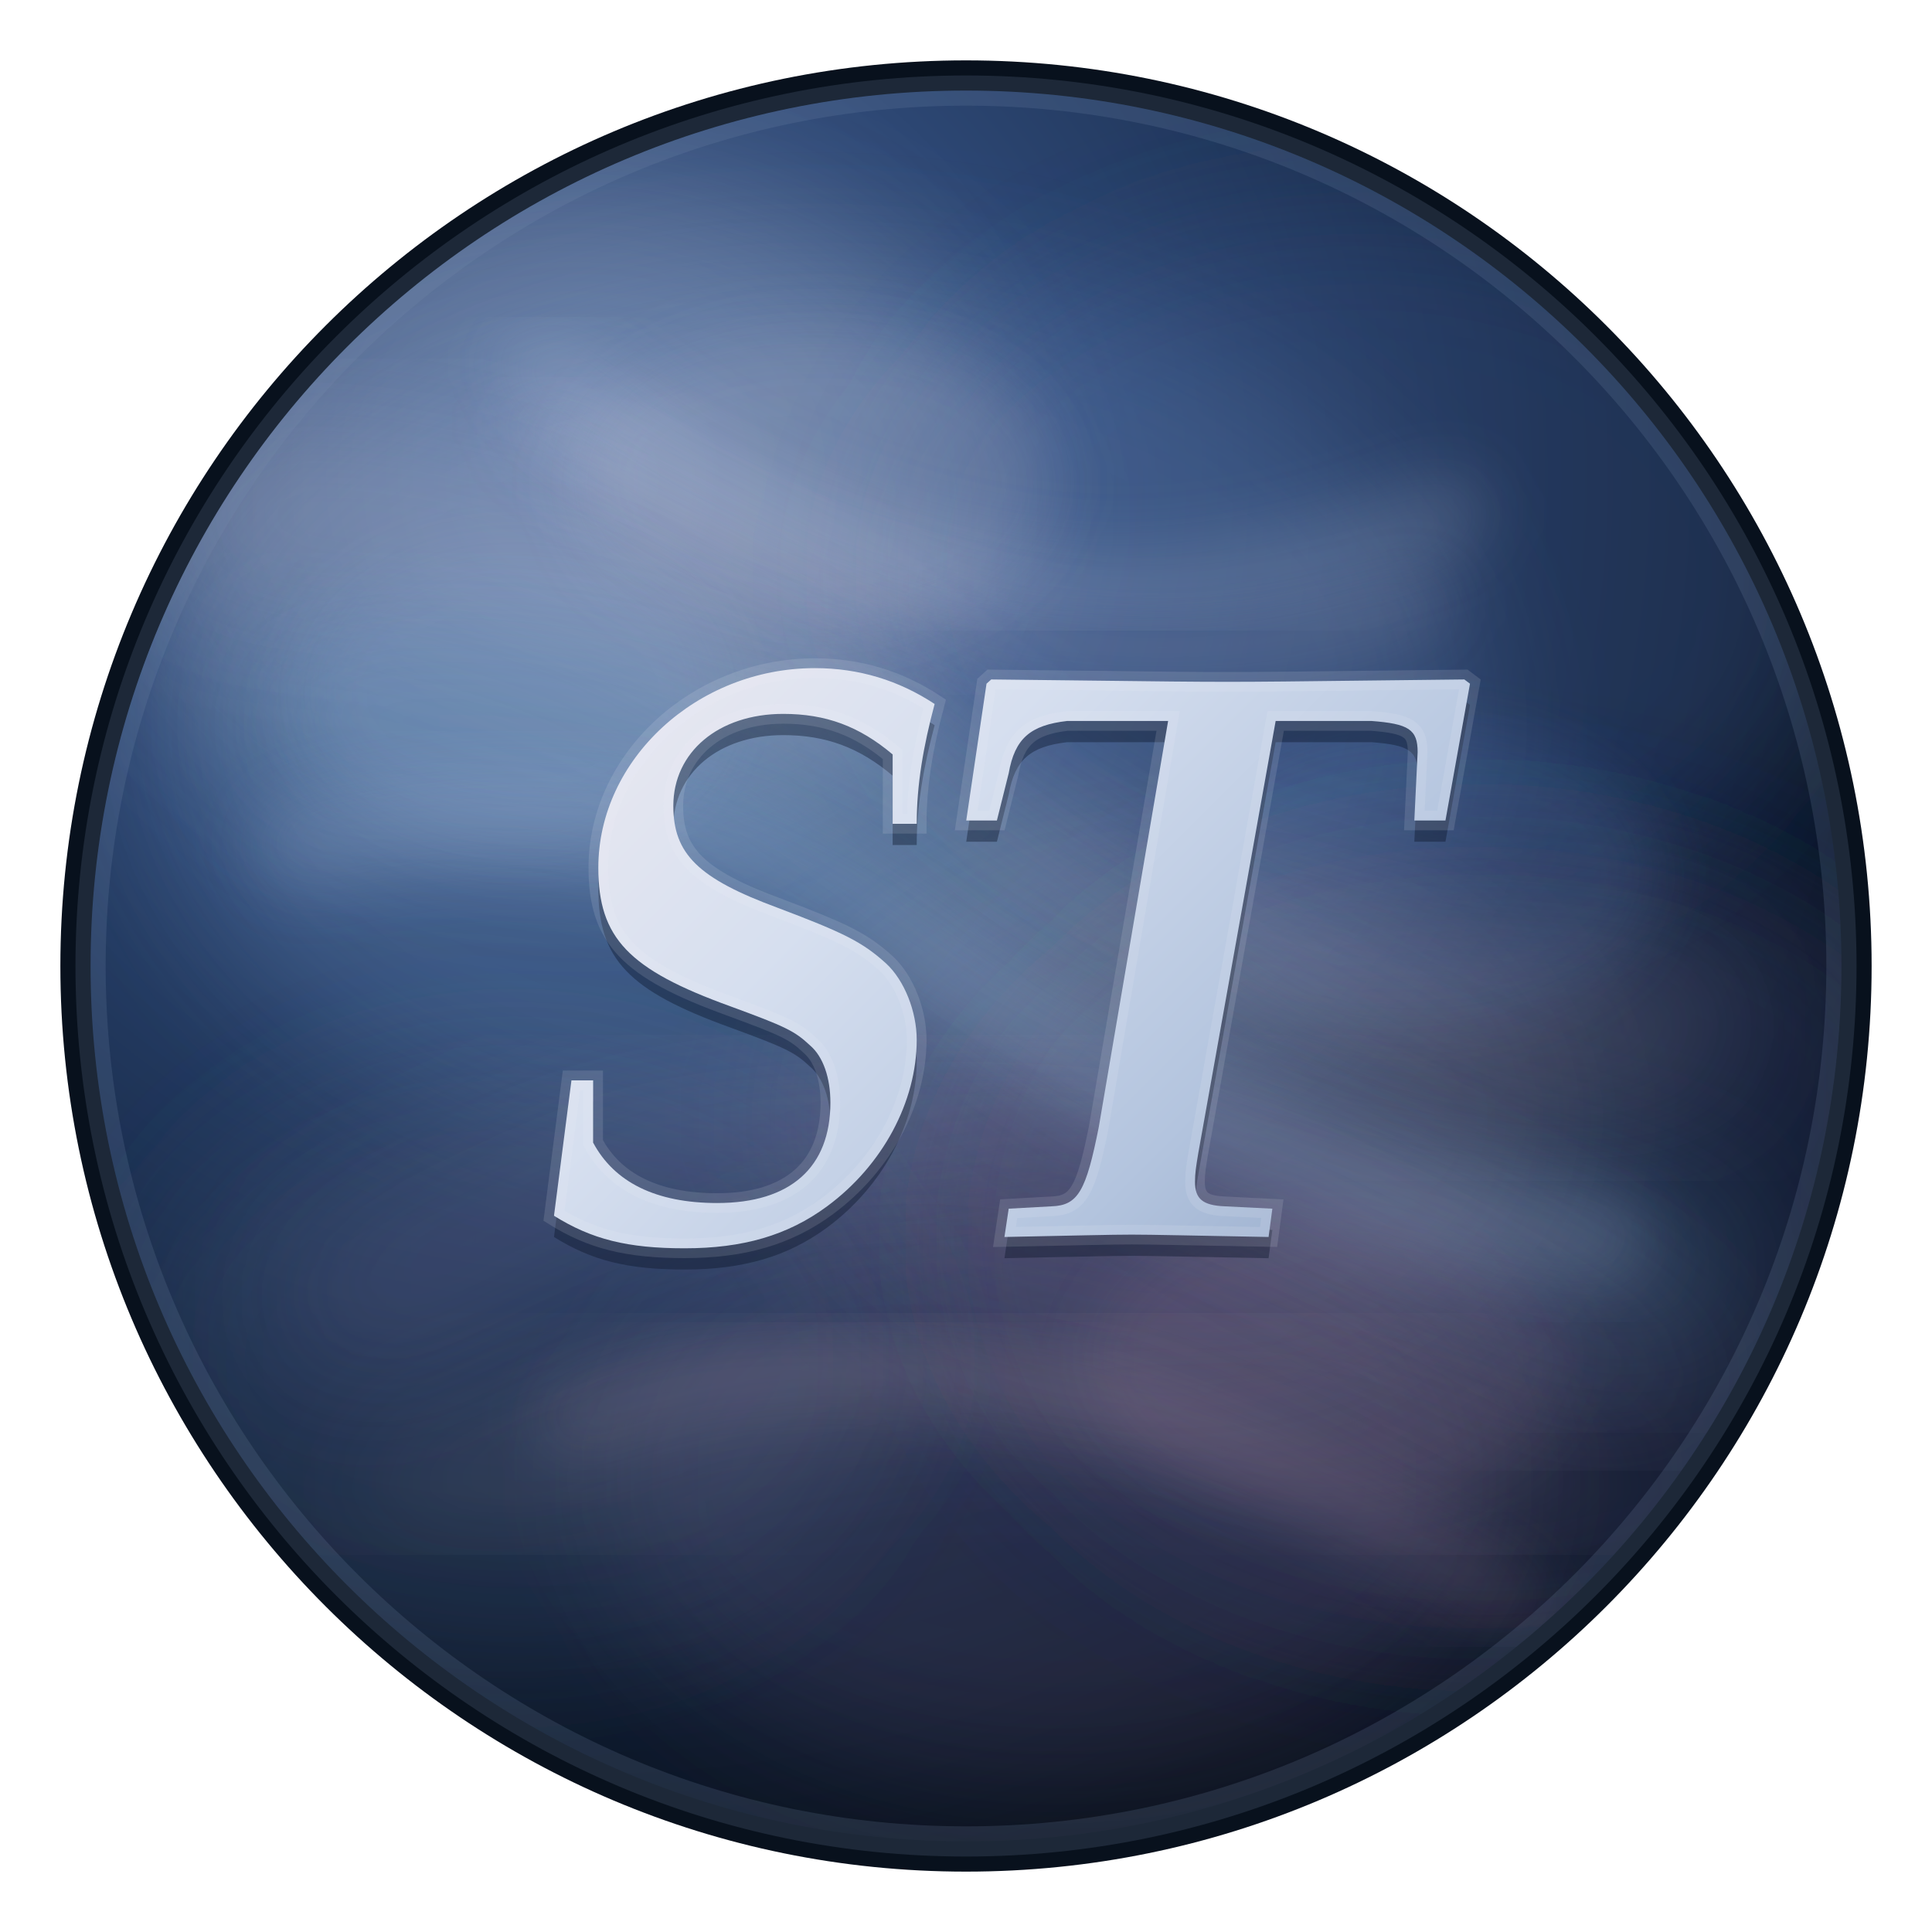
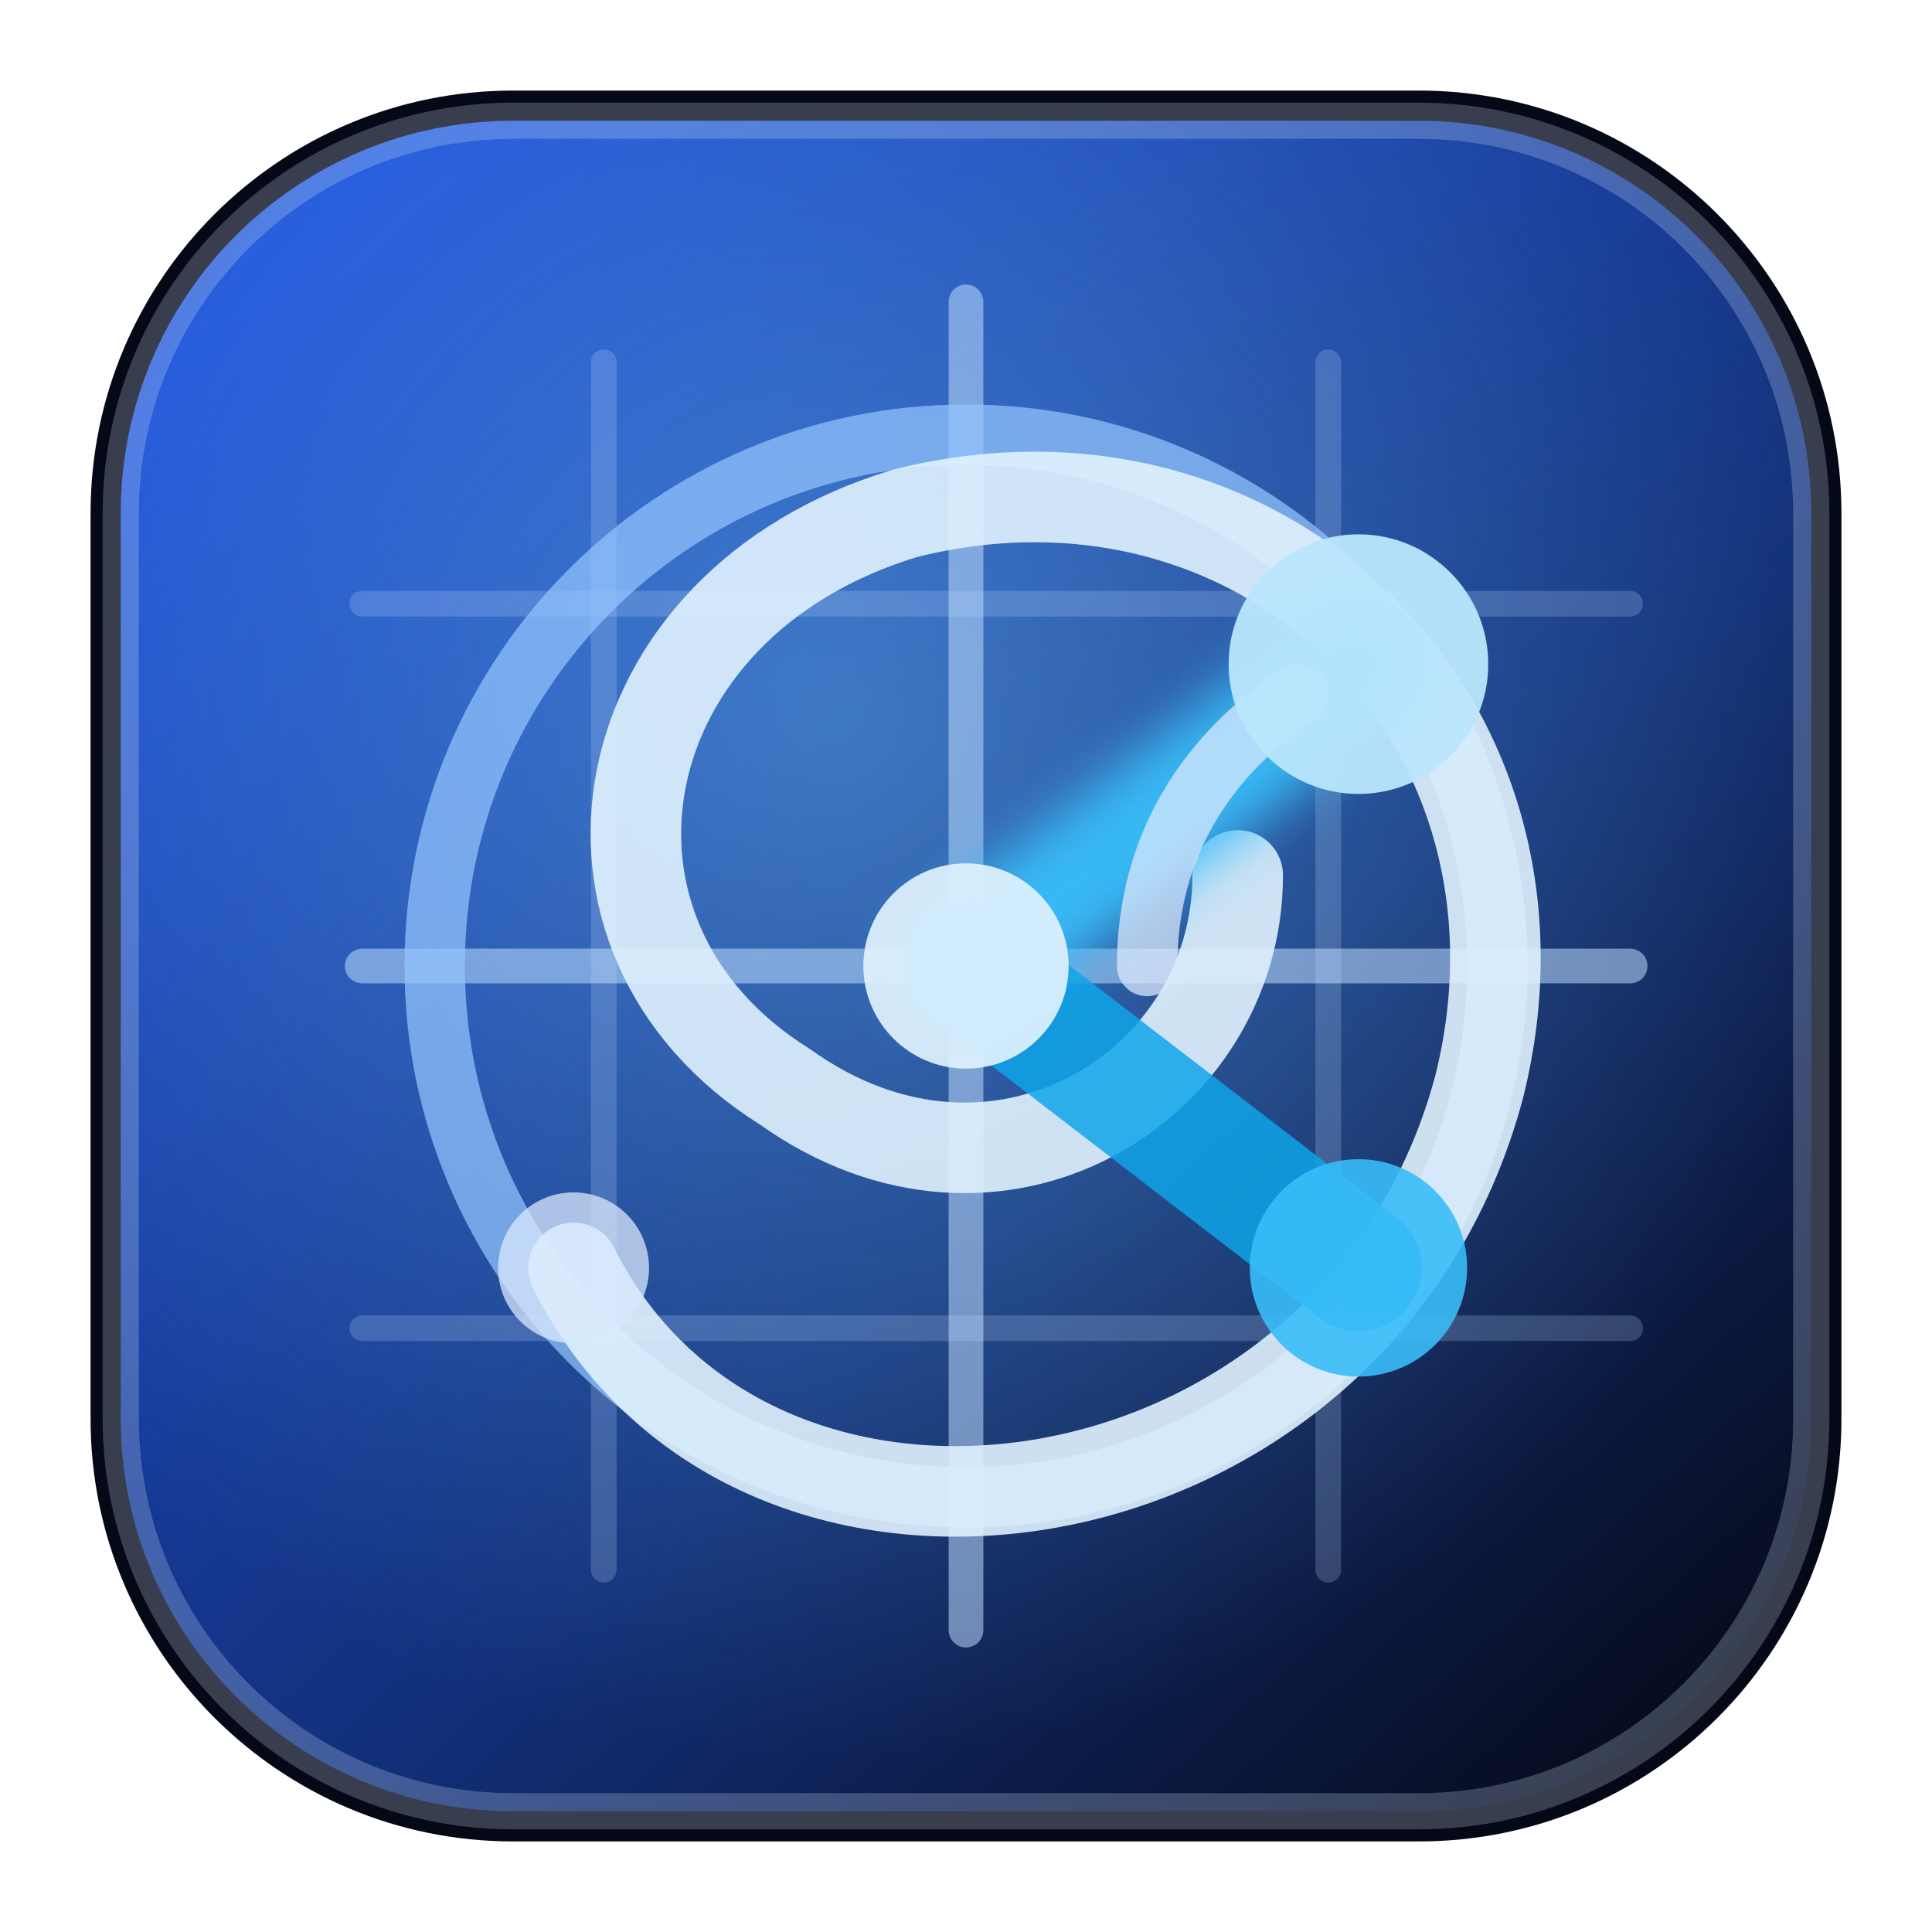
- <svg xmlns="http://www.w3.org/2000/svg" viewBox="0 0 64 64">
+ <svg xmlns="http://www.w3.org/2000/svg" viewBox="0 0 64 64" role="img" aria-label="Abstract complex-plane favicon">
  <defs>
-     <radialGradient id="base" cx="28%" cy="22%" r="82%">
-       <stop offset="0%" stop-color="#536f9c" />
-       <stop offset="34%" stop-color="#2c4672" />
-       <stop offset="68%" stop-color="#152744" />
-       <stop offset="100%" stop-color="#09111d" />
+     <clipPath id="round-square">
+       <rect x="4" y="4" width="56" height="56" rx="13" />
+     </clipPath>
+     <linearGradient id="field" x1="10" y1="8" x2="55" y2="58" gradientUnits="userSpaceOnUse">
+       <stop offset="0" stop-color="#1d4ed8" />
+       <stop offset="0.58" stop-color="#12307a" />
+       <stop offset="1" stop-color="#070b1d" />
+     </linearGradient>
+     <radialGradient id="focus" cx="42%" cy="35%" r="62%">
+       <stop offset="0" stop-color="#7dd3fc" stop-opacity="0.4" />
+       <stop offset="1" stop-color="#7dd3fc" stop-opacity="0" />
    </radialGradient>
-     <linearGradient id="monogram" x1="18" y1="18" x2="46" y2="46" gradientUnits="userSpaceOnUse">
-       <stop offset="0%" stop-color="#f2edf2" />
-       <stop offset="38%" stop-color="#d6dfef" />
-       <stop offset="72%" stop-color="#b3c4de" />
-       <stop offset="100%" stop-color="#8ea3c4" />
-     </linearGradient>
-     <filter id="wash" x="-30%" y="-30%" width="160%" height="160%">
-       <feGaussianBlur stdDeviation="2.2" />
+     <filter id="glow" x="-30%" y="-30%" width="160%" height="160%">
+       <feGaussianBlur stdDeviation="0.85" />
    </filter>
-     <filter id="soft" x="-20%" y="-20%" width="140%" height="140%">
-       <feGaussianBlur stdDeviation="1.05" />
-     </filter>
-     <clipPath id="clip">
-       <circle cx="32" cy="32" r="29" />
-     </clipPath>
  </defs>
-   <circle cx="32" cy="32" r="30" fill="#08111d" />
-   <circle cx="32" cy="32" r="29" fill="url(#base)" />
-   <g clip-path="url(#clip)">
-     <ellipse cx="19" cy="17" rx="15" ry="11" fill="#c7c3d5" fill-opacity="0.22" filter="url(#wash)" />
-     <ellipse cx="27" cy="24" rx="22" ry="15" fill="#789cc9" fill-opacity="0.24" filter="url(#wash)" />
-     <ellipse cx="45" cy="19" rx="16" ry="12" fill="#49639a" fill-opacity="0.27" filter="url(#wash)" />
-     <ellipse cx="49" cy="41" rx="18" ry="14" fill="#26355a" fill-opacity="0.37" filter="url(#wash)" />
-     <ellipse cx="35" cy="49" rx="15" ry="10" fill="#796998" fill-opacity="0.2" filter="url(#wash)" />
-     <ellipse cx="17" cy="45" rx="13" ry="10" fill="#4c6786" fill-opacity="0.2" filter="url(#wash)" />
-     <ellipse cx="39" cy="37" rx="13" ry="9" fill="#d2a7b0" fill-opacity="0.13" filter="url(#wash)" />
-     <ellipse cx="17" cy="23" rx="7" ry="5" fill="#8da8cf" fill-opacity="0.16" filter="url(#soft)" />
-     <ellipse cx="27" cy="16" rx="8" ry="5" fill="#d5c8d5" fill-opacity="0.14" filter="url(#soft)" />
-     <ellipse cx="47" cy="29" rx="8" ry="5" fill="#6e8fc3" fill-opacity="0.18" filter="url(#soft)" />
-     <ellipse cx="44" cy="45" rx="8" ry="5" fill="#ba94aa" fill-opacity="0.12" filter="url(#soft)" />
-     <path d="M8 17c9 0 15 3 21 8 6 5 14 9 26 9" fill="none" stroke="#d7cbd4" stroke-linecap="round" stroke-width="5.2" stroke-opacity="0.18" filter="url(#wash)" />
-     <path d="M11 24c9-1 15 2 21 6 8 6 14 10 23 12" fill="none" stroke="#7fb0d1" stroke-linecap="round" stroke-width="6.2" stroke-opacity="0.2" filter="url(#wash)" />
-     <path d="M10 28c8-2 15-1 21 4 7 5 14 8 22 9" fill="none" stroke="#a9bddc" stroke-linecap="round" stroke-width="3.2" stroke-opacity="0.2" filter="url(#soft)" />
-     <path d="M12 43c7-4 13-6 18-6 9 0 16 4 24 9" fill="none" stroke="#8a7daa" stroke-linecap="round" stroke-width="5.6" stroke-opacity="0.18" filter="url(#wash)" />
-     <path d="M14 50c7-3 13-5 18-5 8 0 14 2 20 5" fill="none" stroke="#d4b8b4" stroke-linecap="round" stroke-width="4" stroke-opacity="0.12" filter="url(#wash)" />
-     <path d="M18 14c4 3 8 5 12 6 6 2 11 2 17 0" fill="none" stroke="#d1c7d6" stroke-linecap="round" stroke-width="2.1" stroke-opacity="0.15" filter="url(#soft)" />
-     <path d="M19 47c5-2 10-2 15-1 6 1 11 4 16 7" fill="none" stroke="#c2a1b1" stroke-linecap="round" stroke-width="2.5" stroke-opacity="0.14" filter="url(#soft)" />
-     <path d="M18 12c5 4 10 6 15 7 5 1 10 0 15-2" fill="none" stroke="#ced5e9" stroke-linecap="round" stroke-width="2.5" stroke-opacity="0.16" filter="url(#soft)" />
+   <rect x="3" y="3" width="58" height="58" rx="14" fill="#050816" />
+   <rect x="4" y="4" width="56" height="56" rx="13" fill="url(#field)" />
+   <g clip-path="url(#round-square)">
+     <rect x="4" y="4" width="56" height="56" rx="13" fill="url(#focus)" />
+     <g fill="none" stroke="#bfdbfe" stroke-linecap="round">
+       <path d="M12 20 H54" stroke-width="0.85" opacity="0.22" />
+       <path d="M12 32 H54" stroke-width="1.15" opacity="0.54" />
+       <path d="M12 44 H54" stroke-width="0.85" opacity="0.22" />
+       <path d="M20 12 V52" stroke-width="0.85" opacity="0.22" />
+       <path d="M32 10 V54" stroke-width="1.15" opacity="0.54" />
+       <path d="M44 12 V52" stroke-width="0.85" opacity="0.22" />
+     </g>
+     <circle cx="32" cy="32" r="17.6" fill="none" stroke="#93c5fd" stroke-width="2" opacity="0.72" />
+     <path d="M19 42 C25 54 45 51 49 36 C52 24 42 14 30 17 C20 20 18 31 26 36 C33 41 41 36 41 29" fill="none" stroke="#e0f2fe" stroke-width="3" stroke-linecap="round" stroke-linejoin="round" opacity="0.9" />
+     <path d="M32 32 L45 22" fill="none" stroke="#38bdf8" stroke-width="4.2" stroke-linecap="round" opacity="0.95" filter="url(#glow)" />
+     <path d="M32 32 L45 42" fill="none" stroke="#0ea5e9" stroke-width="4.2" stroke-linecap="round" opacity="0.84" />
+     <path d="M38 32 C38 28 40 25 43 23" fill="none" stroke="#dbeafe" stroke-width="2" stroke-linecap="round" opacity="0.74" />
+     <circle cx="32" cy="32" r="3.4" fill="#e0f2fe" opacity="0.92" />
+     <circle cx="45" cy="22" r="4.3" fill="#bae6fd" opacity="0.95" />
+     <circle cx="45" cy="42" r="3.6" fill="#38bdf8" opacity="0.9" />
+     <circle cx="19" cy="42" r="2.5" fill="#dbeafe" opacity="0.74" />
  </g>
-   <text x="32" y="41.6" text-anchor="middle" font-family="'Palatino Linotype', 'Book Antiqua', Georgia, serif" font-size="27" font-style="italic" font-weight="700" letter-spacing="-1.5" fill="#0c1628" fill-opacity="0.4">
-     ST
-   </text>
-   <text x="32" y="40.9" text-anchor="middle" font-family="'Palatino Linotype', 'Book Antiqua', Georgia, serif" font-size="27" font-style="italic" font-weight="700" letter-spacing="-1.5" fill="url(#monogram)">
-     ST
-   </text>
-   <text x="32" y="40.9" text-anchor="middle" font-family="'Palatino Linotype', 'Book Antiqua', Georgia, serif" font-size="27" font-style="italic" font-weight="700" letter-spacing="-1.5" fill="none" stroke="#eef1f8" stroke-opacity="0.13" stroke-width="0.65">
-     ST
-   </text>
-   <circle cx="32" cy="32" r="29" fill="none" stroke="#7b90b2" stroke-opacity="0.18" stroke-width="1" />
+   <rect x="4" y="4" width="56" height="56" rx="13" fill="none" stroke="#dbeafe" stroke-opacity="0.24" stroke-width="1.2" />
</svg>
